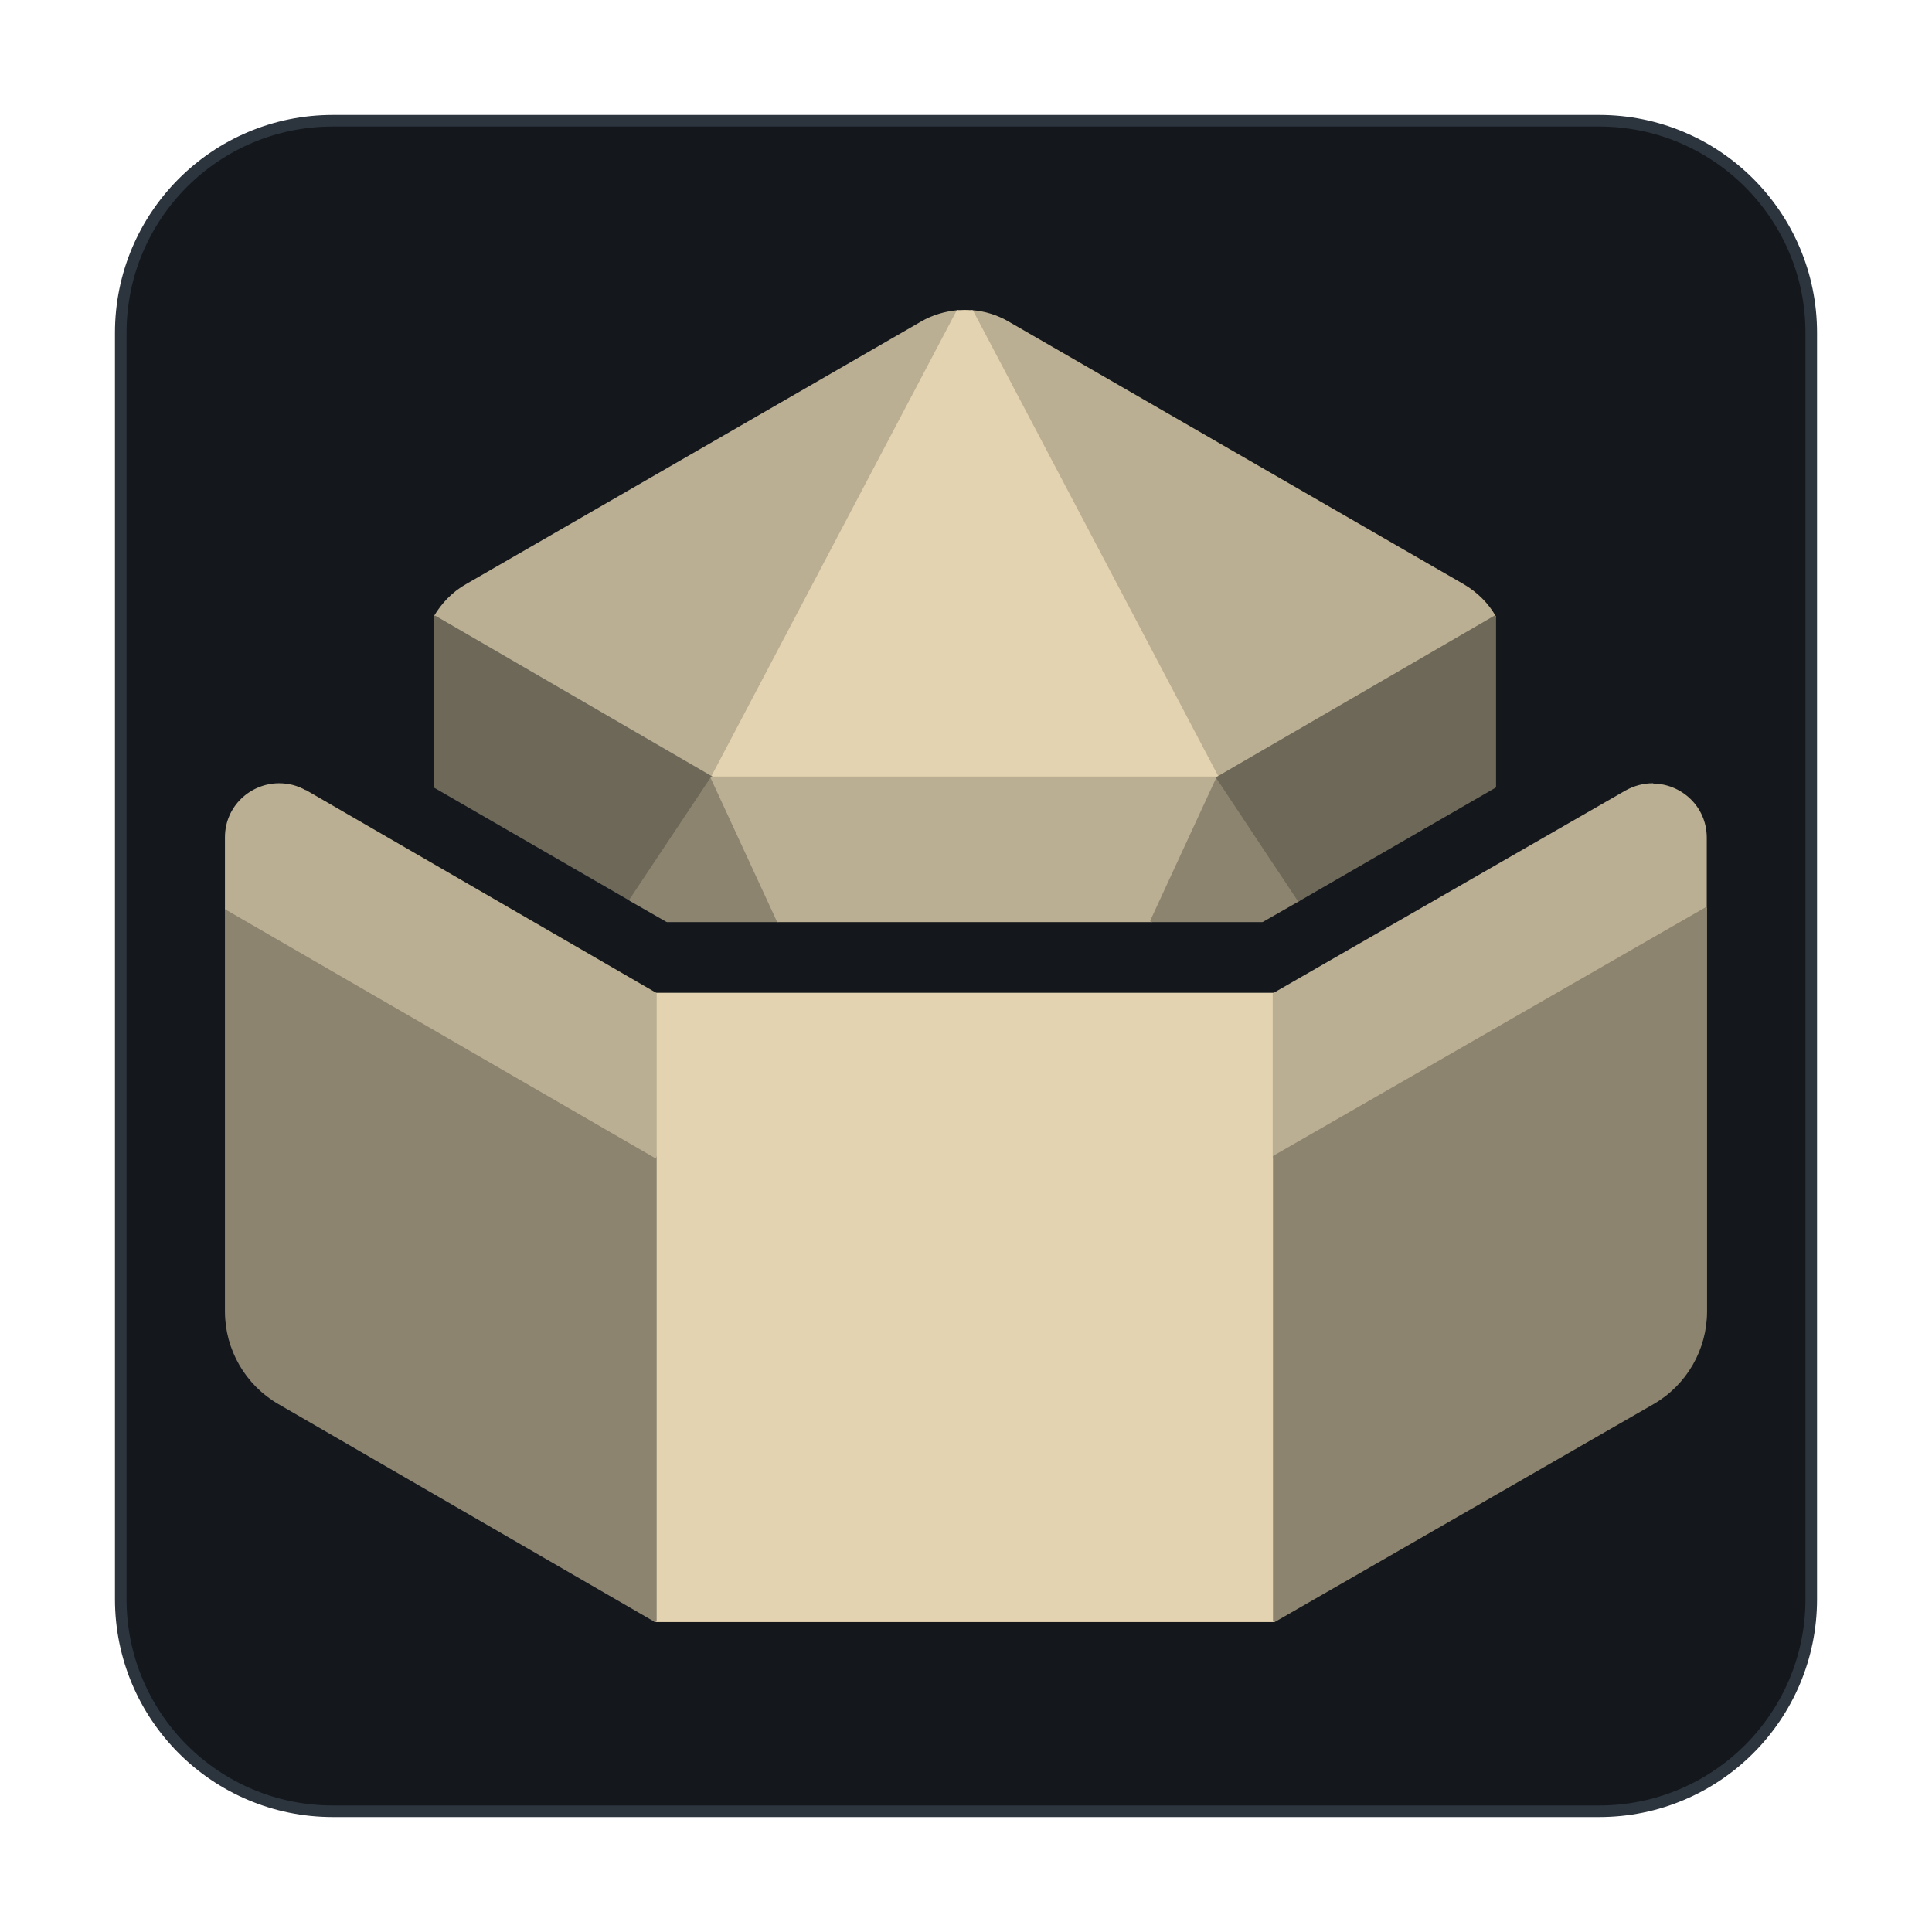
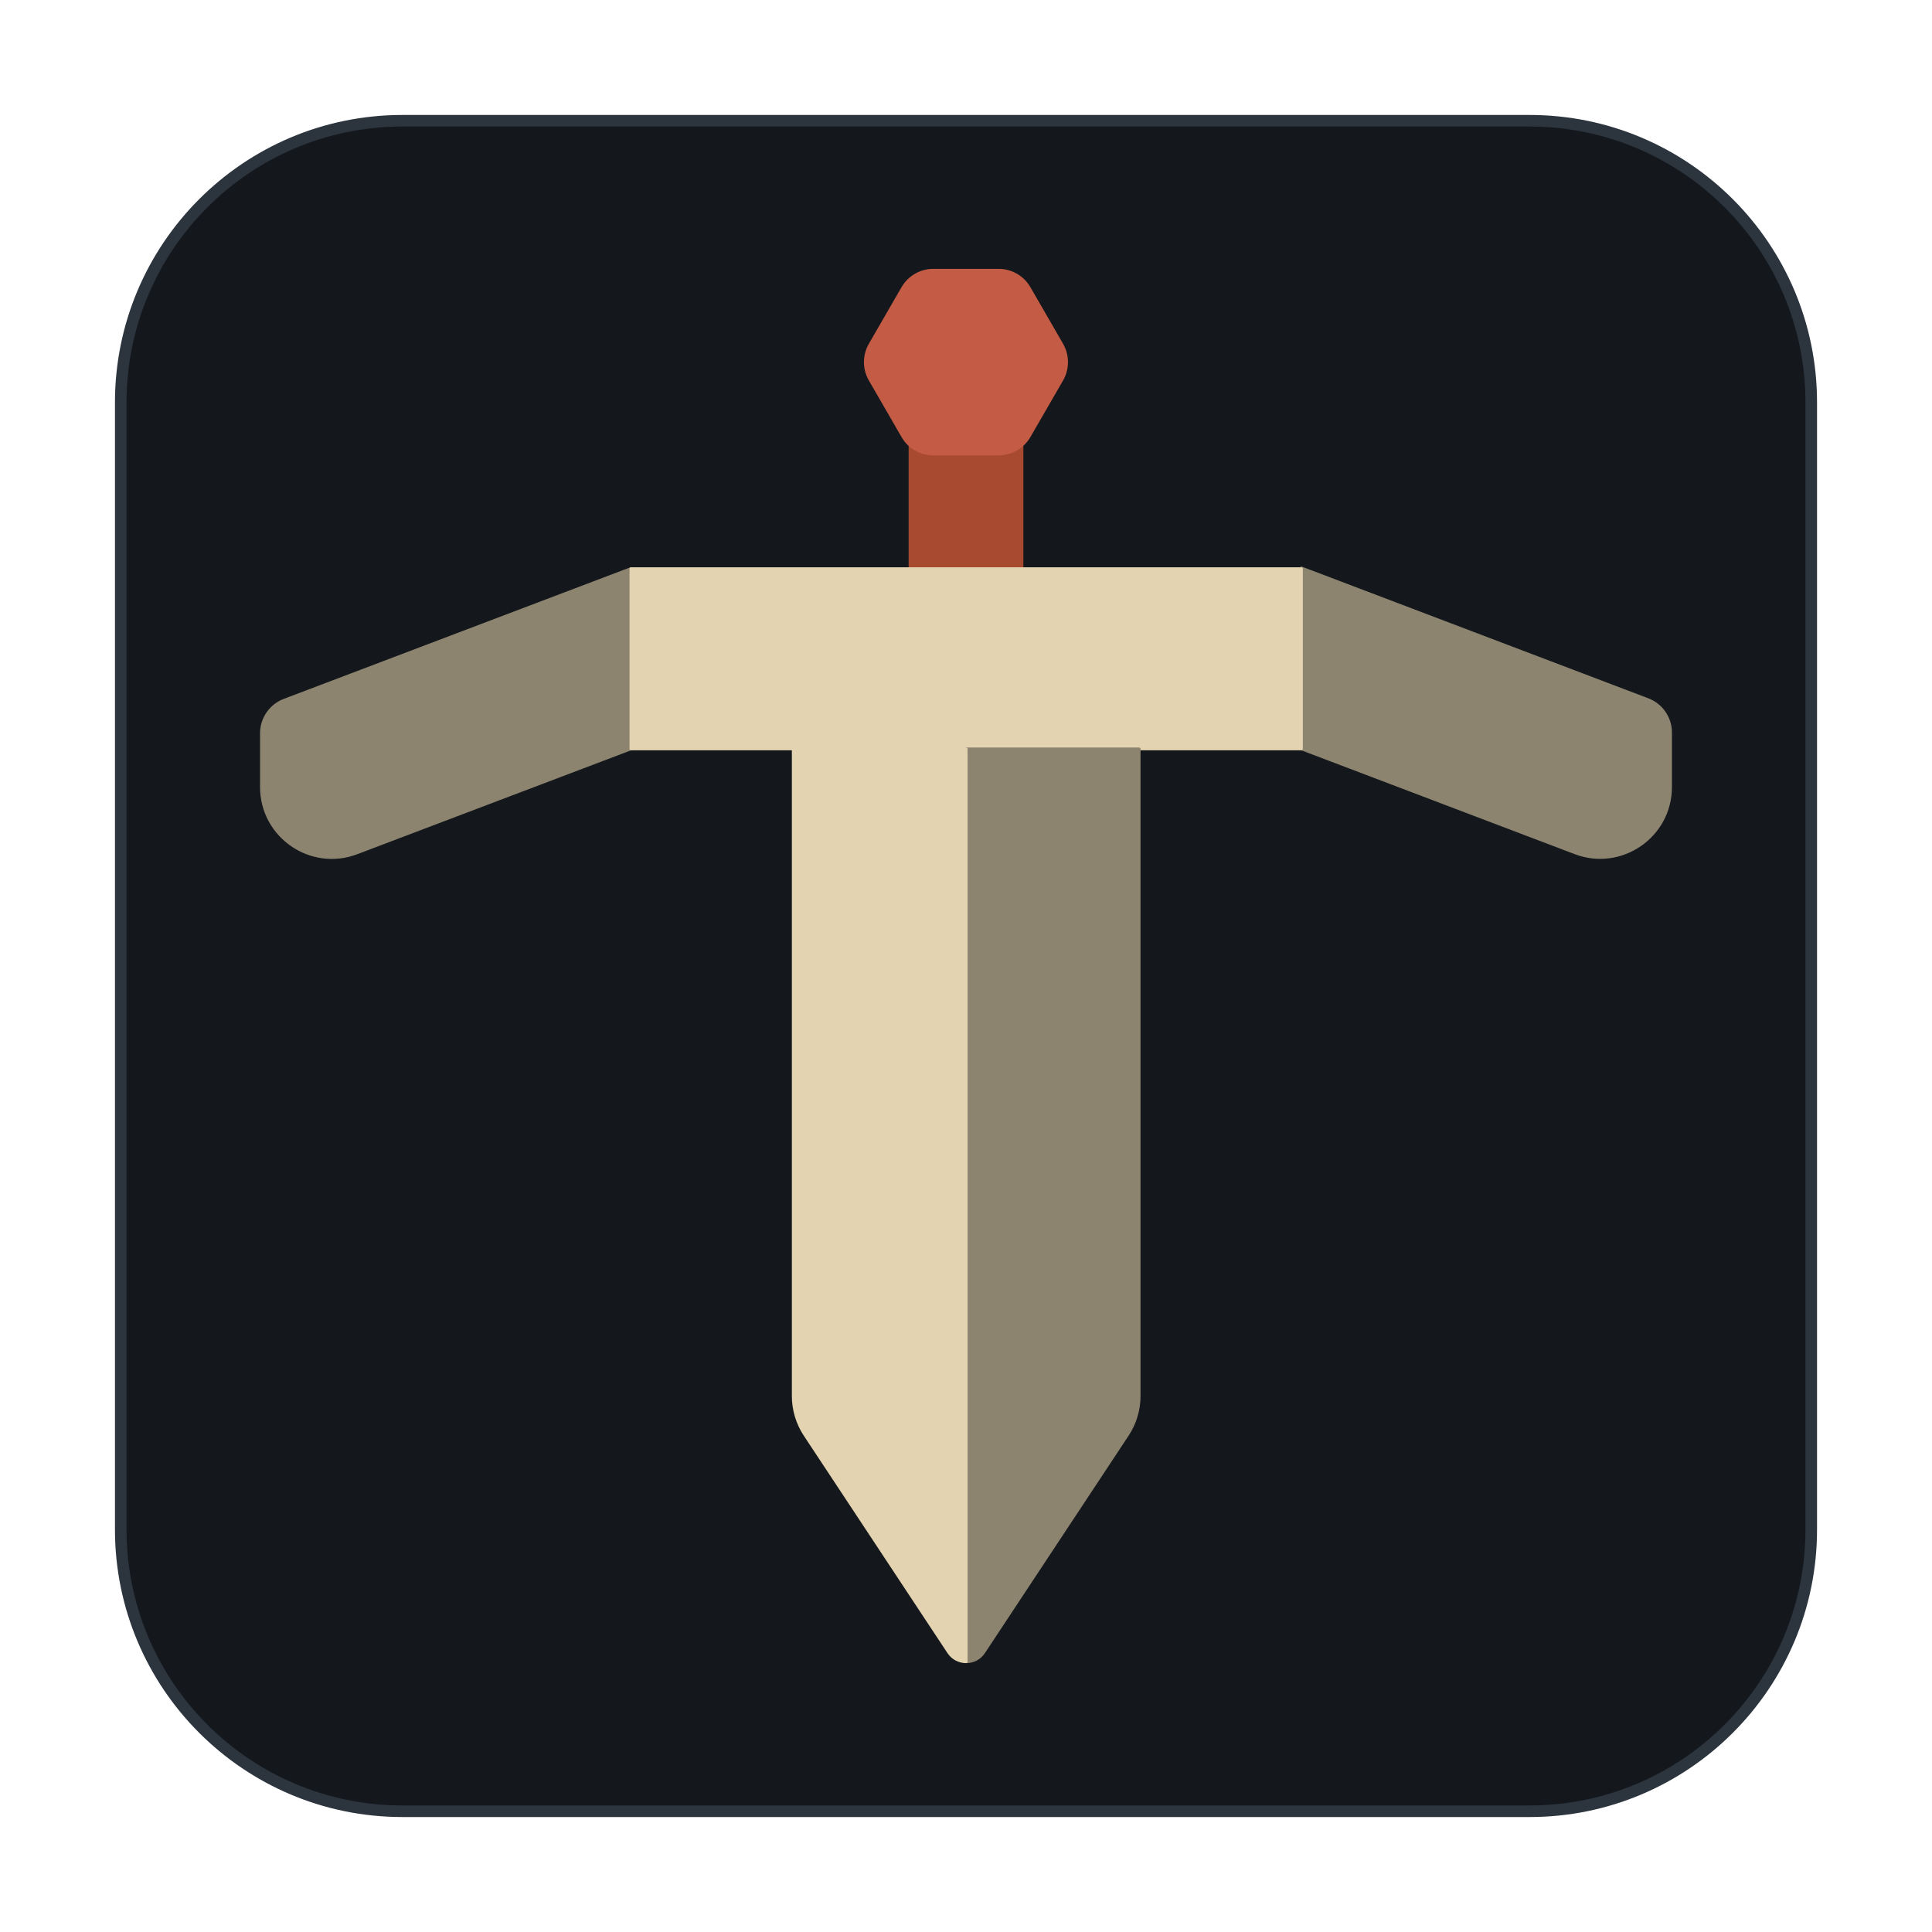
<svg xmlns="http://www.w3.org/2000/svg" width="1024.00" height="1024.00" viewBox="0 0 1024.00 1024.00">
-   <rect x="64.0" y="64.0" width="896.0" height="896.0" rx="112.39" fill="#14181D" stroke="#2C343E" stroke-width="6.14" />
-   <g transform="translate(-1012.522 79.536) scale(1.555556)">
-     <path d="M 977.2,55 c -4.2,0.4 -8.4,1.6 -12.2,3.8 l -155.1,89.5 c -4.6,2.6 -8.2,6.4 -10.8,10.8 l 94.4,54.8 l 83.7,-158.9 l 0,0 Z" fill="#BAAE93" stroke="#BAAE93" stroke-width="0.9" stroke-linejoin="round" />
-     <path d="M 1160.2,159.1 c -2.5,-4.4 -6.2,-8.1 -10.8,-10.8 l -155.1,-89.5 c -3.8,-2.2 -8,-3.5 -12.2,-3.8 l 83.7,158.9 l 94.4,-54.8 l 0,0 Z" fill="#BAAE93" stroke="#BAAE93" stroke-width="0.9" stroke-linejoin="round" />
-     <path d="M 1065.8,213.9 l -83.7,-158.9 c -1.6,-0.1 -3.3,-0.1 -4.9,0 l -83.7,158.9 l 172.3,0 l 0,0 Z" fill="#E3D3B0" stroke="#E3D3B0" stroke-width="0.9" stroke-linejoin="round" />
-     <path d="M 865.9,255.5 L 893.5,213.9 L 799.1,159.1 L 799.1,159.1 L 799.1,216.9 L 865.9,255.5 Z" fill="#6D6858" stroke="#6D6858" stroke-width="0.9" stroke-linejoin="round" />
-     <path d="M 878.2,262.6 L 916,262.6 L 893.5,213.9 L 865.8,255.5 L 878.2,262.6 Z" fill="#8C846F" stroke="#8C846F" stroke-width="0.9" stroke-linejoin="round" />
-     <path d="M 1043.3,262.6 L 1065.8,213.9 L 893.5,213.9 L 916,262.6 L 1043.3,262.6 Z" fill="#BAAE93" stroke="#BAAE93" stroke-width="0.9" stroke-linejoin="round" />
-     <path d="M 1081,262.6 L 1093.4,255.5 L 1065.8,213.9 L 1043.3,262.6 L 1081,262.6 Z" fill="#8C846F" stroke="#8C846F" stroke-width="0.9" stroke-linejoin="round" />
-     <path d="M 1160.2,216.9 L 1160.2,159.1 L 1160.2,159.1 L 1065.8,213.9 L 1093.4,255.5 L 1160.2,216.9 Z" fill="#6D6858" stroke="#6D6858" stroke-width="0.9" stroke-linejoin="round" />
-     <path d="M 874.2,287.6 L 1085,287.6 L 1085,501.1 L 874.2,501.1 Z" fill="#E3D3B0" stroke="#E3D3B0" stroke-width="0.9" stroke-linejoin="round" />
-     <path d="M 728,395.7 c 0,12.9 6.9,24.8 18,31.2 l 128.2,74.2 l 0,-158 l -146.2,-84.6 l 0,137.3 Z" fill="#8C846F" stroke="#8C846F" stroke-width="0.9" stroke-linejoin="round" />
-     <path d="M 755,218.6 c -2.9,-1.7 -6,-2.4 -9,-2.4 c -9.4,0 -18,7.5 -18,18 l 0,24.2 l 146.2,84.6 l 0,-55.5 l -119.2,-69 Z" fill="#BAAE93" stroke="#BAAE93" stroke-width="0.9" stroke-linejoin="round" />
-     <path d="M 1214,216.2 c -3,0 -6.1,0.8 -9,2.4 l -120,69 l 0,55.5 l 147,-84.5 l 0,-24.3 c 0,-10.5 -8.6,-18 -18,-18 Z" fill="#BAAE93" stroke="#BAAE93" stroke-width="0.9" stroke-linejoin="round" />
-     <path d="M 1085.1,501.1 l 129,-74.2 c 11.1,-6.4 18,-18.3 18,-31.2 l 0,-137.2 l -147,84.5 l 0,158 Z" fill="#8C846F" stroke="#8C846F" stroke-width="0.9" stroke-linejoin="round" />
+   <rect x="64.0" y="64.0" width="896.0" height="896.0" rx="149.33" fill="#14181D" stroke="#2C343E" stroke-width="6.14" />
+   <g transform="translate(63.979 66.862) scale(4.148148)">
+     <path d="M 65.19,79.57 l -35.02,13.29 c -5.89,2.24 -12.19,-2.12 -12.19,-8.41 l 0,-6.89 c 0,-1.87 1.16,-3.54 2.9,-4.21 l 44.31,-16.82 l 0,23.03 Z" fill="#8C846F" stroke="#8C846F" stroke-width="0.35" stroke-linejoin="round" />
+     <path d="M 150.87,79.57 l 34.96,13.28 c 5.89,2.24 12.2,-2.11 12.2,-8.41 l 0,-6.96 c 0,-1.87 -1.15,-3.54 -2.9,-4.21 l -44.26,-16.82 l 0,23.11 Z" fill="#8C846F" stroke="#8C846F" stroke-width="0.35" stroke-linejoin="round" />
+     <path d="M 100.85,27.22 L 115.16,27.22 L 115.16,56.54 L 100.85,56.54 Z" fill="#A84A30" stroke="#A84A30" stroke-width="0.35" stroke-linejoin="round" />
+     <path d="M 112.18,18.41 l -8.36,0 c -1.61,0 -3.09,0.86 -3.9,2.25 l -4.18,7.24 c -0.8,1.39 -0.8,3.11 0,4.5 l 4.18,7.24 c 0.8,1.39 2.29,2.25 3.9,2.25 l 8.36,0 c 1.61,0 3.09,-0.86 3.9,-2.25 l 4.18,-7.24 c 0.8,-1.39 0.8,-3.11 0,-4.5 l -4.18,-7.24 c -0.8,-1.39 -2.29,-2.25 -3.9,-2.25 Z" fill="#C45C45" stroke="#C45C45" stroke-width="0.35" stroke-linejoin="round" />
+     <path d="M 65.19,56.54 L 150.87,56.54 L 150.87,79.57 L 65.19,79.57 Z" fill="#E3D3B0" stroke="#E3D3B0" stroke-width="0.35" stroke-linejoin="round" />
+     <path d="M 108.03,79.57 l 0,116.64 c 0.86,0 1.72,-0.4 2.25,-1.21 l 18.36,-27.78 c 0.97,-1.47 1.49,-3.2 1.49,-4.96 l 0,-82.69 l -22.1,0 Z" fill="#8C846F" stroke="#8C846F" stroke-width="0.35" stroke-linejoin="round" />
+     <path d="M 108.03,79.57 l 0,116.64 c -0.86,0 -1.72,-0.4 -2.25,-1.21 l -18.36,-27.78 c -0.97,-1.47 -1.49,-3.2 -1.49,-4.96 l 0,-82.69 l 22.1,0 Z" fill="#E3D3B0" stroke="#E3D3B0" stroke-width="0.35" stroke-linejoin="round" />
  </g>
</svg>
